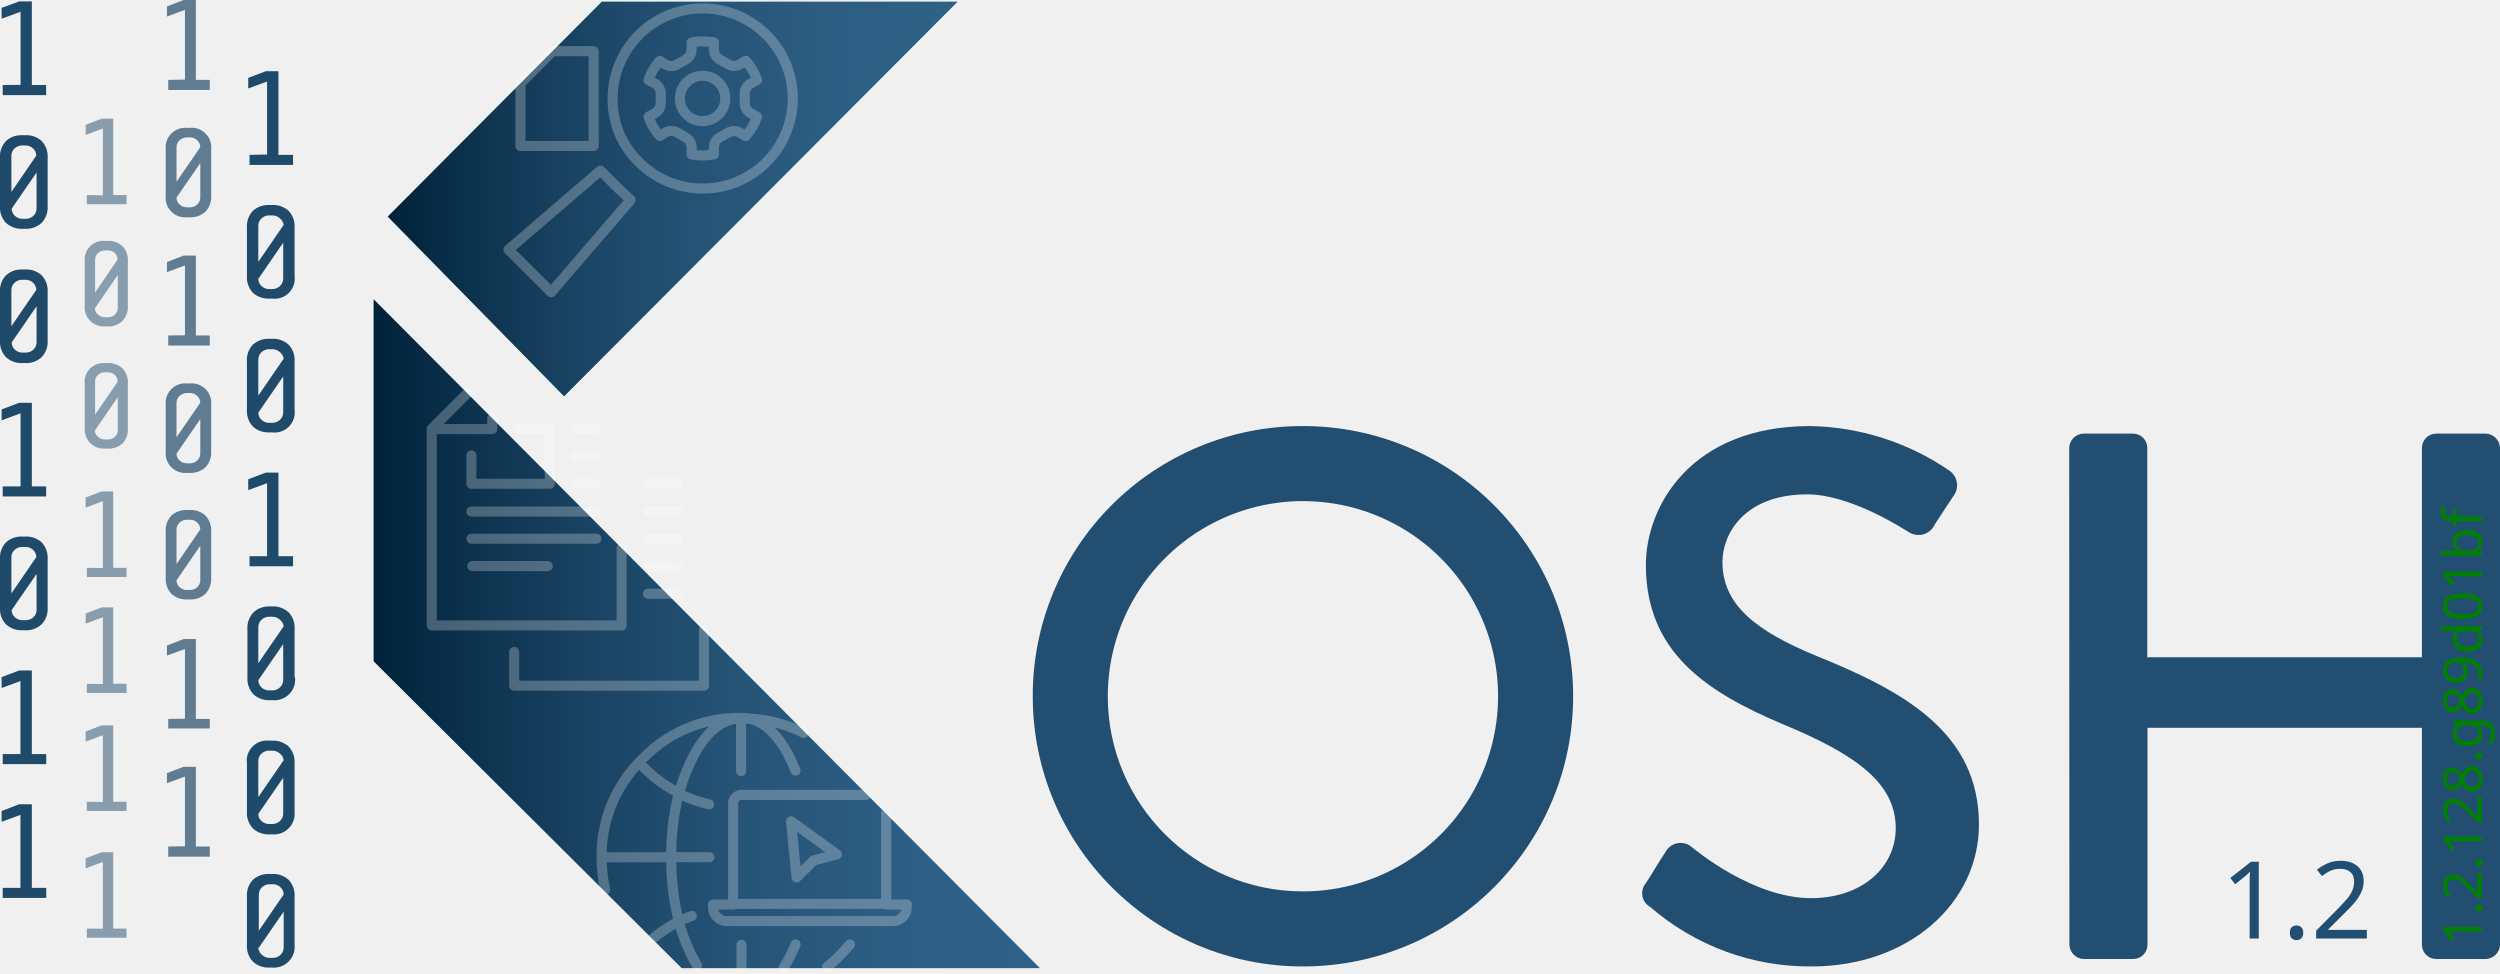
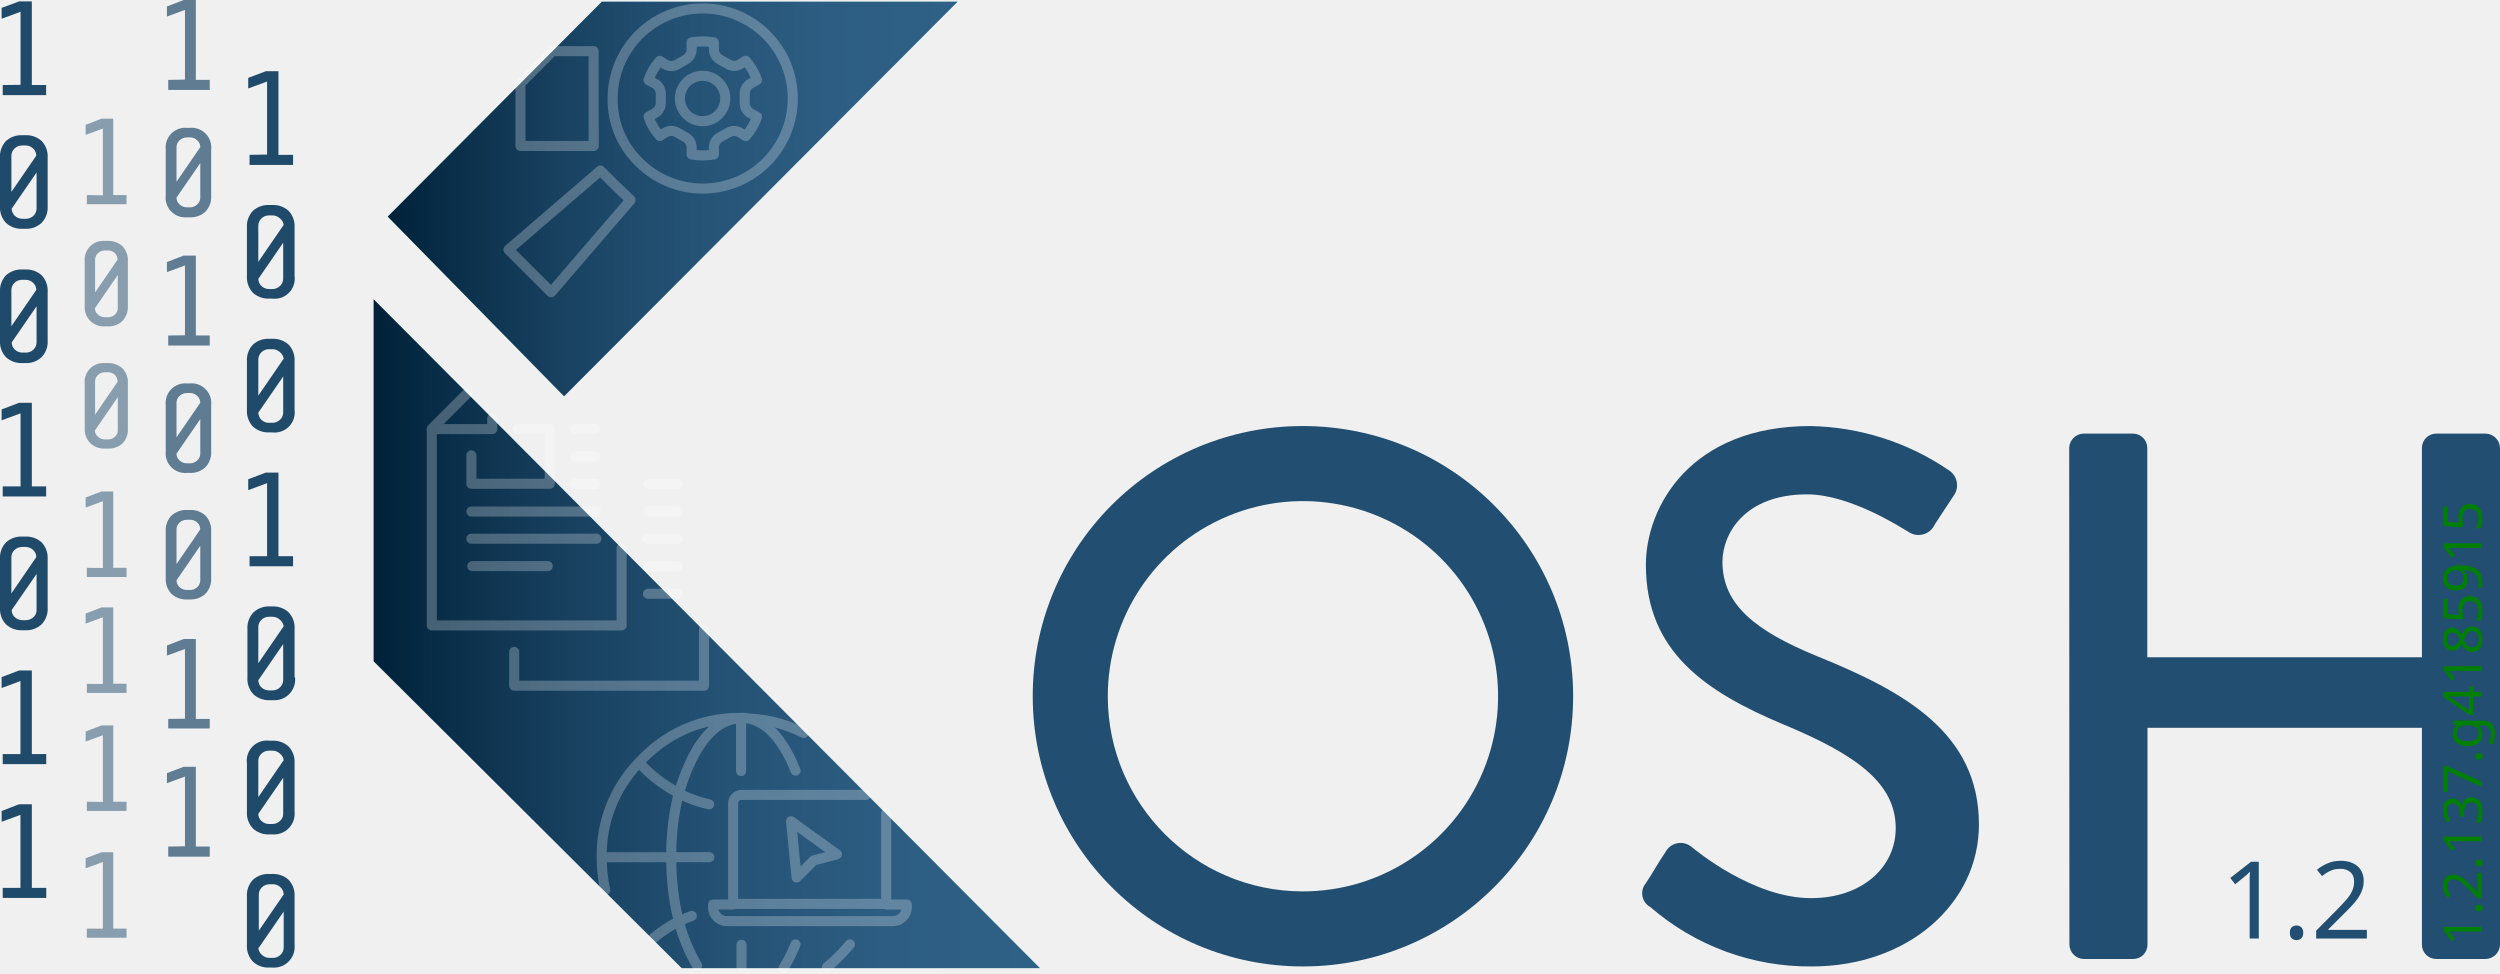
<svg xmlns="http://www.w3.org/2000/svg" xmlns:xlink="http://www.w3.org/1999/xlink" viewBox="0 0 248.15 96.65" version="1.1" id="svg4211">
  <defs id="defs4110">
    <style id="style4094">.cls-1{isolation:isolate;}.cls-2,.cls-3,.cls-4,.cls-5{fill:#224f71;}.cls-3,.cls-4,.cls-5,.cls-6{mix-blend-mode:multiply;}.cls-4{opacity:0.7;}.cls-5{opacity:0.5;}.cls-6{fill:#afdedc;}.cls-7{fill:url(#linear-gradient);}.cls-8{fill:url(#linear-gradient-2);}.cls-9{opacity:0.25;}.cls-10,.cls-11{fill:none;stroke:#fff;stroke-linecap:round;stroke-linejoin:round;}.cls-10{fill-rule:evenodd;}</style>
    <linearGradient id="linear-gradient" x1="38.49" y1="19.75" x2="95.04" y2="19.75" gradientUnits="userSpaceOnUse">
      <stop offset="0" stop-color="#002139" id="stop4096" />
      <stop offset="0.08" stop-color="#072b45" id="stop4098" />
      <stop offset="0.31" stop-color="#194261" id="stop4100" />
      <stop offset="0.54" stop-color="#255376" id="stop4102" />
      <stop offset="0.77" stop-color="#2d5d82" id="stop4104" />
      <stop offset="0.99" stop-color="#2f6086" id="stop4106" />
    </linearGradient>
    <linearGradient id="linear-gradient-2" x1="37.09" y1="62.9" x2="103.22" y2="62.9" xlink:href="#linear-gradient" />
    <linearGradient xlink:href="#linear-gradient" id="linearGradient4217" gradientUnits="userSpaceOnUse" x1="38.49" y1="19.75" x2="95.04" y2="19.75" />
  </defs>
  <path class="cls-2" d="m 129.25,42.29 a 26.82,26.82 0 1 1 -26.74,26.89 26.77,26.77 0 0 1 26.74,-26.89 z m 0,46.19 a 19.37,19.37 0 1 0 -19.29,-19.3 19.37,19.37 0 0 0 19.29,19.3 z" id="path4112" style="isolation:isolate;fill:#224f71" />
  <path class="cls-2" d="m 163.37,87.66 c 0.67,-1 1.26,-2.09 1.93,-3.06 a 1.7,1.7 0 0 1 2.54,-0.59 c 0.44,0.37 6.18,5.14 11.92,5.14 5.14,0 8.41,-3.13 8.41,-6.93 0,-4.47 -3.87,-7.3 -11.24,-10.35 -7.6,-3.21 -13.56,-7.16 -13.56,-15.8 0,-5.81 4.47,-13.78 16.31,-13.78 a 25.21,25.21 0 0 1 13.78,4.4 1.76,1.76 0 0 1 0.45,2.53 c -0.6,0.89 -1.27,1.94 -1.86,2.83 a 1.77,1.77 0 0 1 -2.61,0.75 c -0.52,-0.3 -5.74,-3.73 -10.06,-3.73 -6.25,0 -8.41,3.95 -8.41,6.7 0,4.25 3.27,6.86 9.46,9.39 8.64,3.5 16,7.6 16,16.69 0,7.75 -6.93,14.08 -16.61,14.08 a 24.14,24.14 0 0 1 -16,-5.89 1.56,1.56 0 0 1 -0.45,-2.38 z" id="path4114" style="isolation:isolate;fill:#224f71" />
  <path class="cls-2" d="m 205.39,44.45 a 1.46,1.46 0 0 1 1.41,-1.41 h 4.92 a 1.42,1.42 0 0 1 1.42,1.41 V 65.24 H 240.4 V 44.45 a 1.42,1.42 0 0 1 1.42,-1.41 h 4.91 a 1.46,1.46 0 0 1 1.42,1.41 v 49.33 a 1.46,1.46 0 0 1 -1.42,1.41 h -4.91 A 1.42,1.42 0 0 1 240.4,93.78 V 72.24 h -27.24 v 21.54 a 1.42,1.42 0 0 1 -1.42,1.41 h -4.92 a 1.46,1.46 0 0 1 -1.41,-1.41 z" id="path4116" style="isolation:isolate;fill:#224f71" />
  <path class="cls-3" d="m 0.27,8.44 v 1 h 4.31 v -1 H 3.16 V 0.14 H 1.9 L 0.16,0.78 V 1.86 L 2.04,1.17 v 7.25 z" id="path4124" style="isolation:isolate;mix-blend-mode:multiply;fill:#224f71" />
  <path class="cls-3" d="M 4.73,20.45 V 15.67 A 2.21,2.21 0 0 0 4.13,13.99 2.26,2.26 0 0 0 2.5,13.42 H 2.23 A 2.26,2.26 0 0 0 0.6,13.99 2.21,2.21 0 0 0 0,15.67 v 4.78 a 2.21,2.21 0 0 0 0.6,1.68 2.26,2.26 0 0 0 1.63,0.58 H 2.5 a 2.22,2.22 0 0 0 1.62,-0.58 2.18,2.18 0 0 0 0.61,-1.68 z m -1.13,-5 -2.47,3.6 v -3.6 a 1,1 0 0 1 0.31,-0.71 1.09,1.09 0 0 1 0.79,-0.3 H 2.5 a 1.09,1.09 0 0 1 0.79,0.3 1,1 0 0 1 0.31,0.68 z m -2.44,5.26 2.47,-3.59 v 3.59 a 1,1 0 0 1 -0.31,0.71 1.09,1.09 0 0 1 -0.79,0.3 H 2.26 A 1.09,1.09 0 0 1 1.47,21.42 1,1 0 0 1 1.16,20.71 Z" id="path4126" style="isolation:isolate;mix-blend-mode:multiply;fill:#224f71" />
  <path class="cls-3" d="M 4.73,33.78 V 29 A 2.21,2.21 0 0 0 4.13,27.32 2.26,2.26 0 0 0 2.5,26.75 H 2.23 A 2.26,2.26 0 0 0 0.6,27.32 2.21,2.21 0 0 0 0,29 v 4.78 a 2.21,2.21 0 0 0 0.6,1.68 2.26,2.26 0 0 0 1.63,0.58 H 2.5 a 2.22,2.22 0 0 0 1.62,-0.58 2.18,2.18 0 0 0 0.61,-1.68 z m -1.13,-5 -2.47,3.6 v -3.6 a 1,1 0 0 1 0.31,-0.71 1.09,1.09 0 0 1 0.79,-0.3 H 2.5 a 1.09,1.09 0 0 1 0.79,0.3 1,1 0 0 1 0.31,0.63 z M 1.16,33.99 3.63,30.4 v 3.59 A 1,1 0 0 1 3.32,34.7 1.09,1.09 0 0 1 2.53,35 H 2.26 A 1.09,1.09 0 0 1 1.47,34.7 1,1 0 0 1 1.16,33.99 Z" id="path4128" style="isolation:isolate;mix-blend-mode:multiply;fill:#224f71" />
  <path class="cls-3" d="m 0.27,48.28 v 1 h 4.31 v -1 H 3.16 v -8.3 H 1.9 l -1.74,0.66 v 1.08 l 1.88,-0.69 v 7.25 z" id="path4130" style="isolation:isolate;mix-blend-mode:multiply;fill:#224f71" />
  <path class="cls-3" d="M 4.73,60.3 V 55.52 A 2.23,2.23 0 0 0 4.13,53.83 2.26,2.26 0 0 0 2.5,53.26 H 2.23 A 2.26,2.26 0 0 0 0.6,53.83 2.23,2.23 0 0 0 0,55.52 v 4.78 a 2.21,2.21 0 0 0 0.6,1.68 2.26,2.26 0 0 0 1.63,0.58 H 2.5 A 2.22,2.22 0 0 0 4.12,61.98 2.18,2.18 0 0 0 4.73,60.3 Z m -1.13,-5 -2.47,3.6 v -3.6 a 0.93,0.93 0 0 1 0.31,-0.71 1.09,1.09 0 0 1 0.79,-0.3 H 2.5 a 1.09,1.09 0 0 1 0.79,0.3 0.93,0.93 0 0 1 0.31,0.68 z m -2.44,5.25 2.47,-3.58 v 3.58 a 0.92,0.92 0 0 1 -0.31,0.71 1.09,1.09 0 0 1 -0.79,0.3 H 2.26 A 1.09,1.09 0 0 1 1.47,61.26 0.92,0.92 0 0 1 1.16,60.55 Z" id="path4132" style="isolation:isolate;mix-blend-mode:multiply;fill:#224f71" />
  <path class="cls-3" d="m 0.27,74.85 v 1 h 4.32 v -1 H 3.16 v -8.3 H 1.9 l -1.74,0.66 v 1.08 L 2.03,67.6 v 7.25 z" id="path4134" style="isolation:isolate;mix-blend-mode:multiply;fill:#224f71" />
  <path class="cls-3" d="m 0.27,88.13 v 1 h 4.32 v -1 H 3.16 v -8.3 H 1.9 L 0.16,80.5 v 1.07 l 1.87,-0.69 v 7.25 z" id="path4136" style="isolation:isolate;mix-blend-mode:multiply;fill:#224f71" />
  <path class="cls-3" d="m 24.77,15.37 v 1 h 4.32 v -1 h -1.45 v -8.3 h -1.26 l -1.74,0.66 v 1.05 l 1.87,-0.69 v 7.25 z" id="path4138" style="isolation:isolate;mix-blend-mode:multiply;fill:#224f71" />
  <path class="cls-3" d="M 29.24,27.39 V 22.61 A 2.22,2.22 0 0 0 28.64,20.92 2.27,2.27 0 0 0 27,20.35 h -0.26 a 2.25,2.25 0 0 0 -1.63,0.57 2.22,2.22 0 0 0 -0.6,1.69 v 4.78 a 2.24,2.24 0 0 0 0.6,1.68 2.28,2.28 0 0 0 1.63,0.57 H 27 a 2,2 0 0 0 2.24,-2.25 z m -1.13,-5 -2.47,3.6 v -3.6 a 1,1 0 0 1 0.31,-0.71 1.09,1.09 0 0 1 0.79,-0.3 H 27 a 1.08,1.08 0 0 1 0.79,0.3 1,1 0 0 1 0.37,0.67 z m -2.47,5.29 2.47,-3.59 v 3.59 a 1,1 0 0 1 -0.32,0.71 1.08,1.08 0 0 1 -0.79,0.3 h -0.26 a 1.09,1.09 0 0 1 -0.79,-0.3 1,1 0 0 1 -0.31,-0.75 z" id="path4140" style="isolation:isolate;mix-blend-mode:multiply;fill:#224f71" />
  <path class="cls-3" d="M 29.24,40.67 V 35.88 A 2.21,2.21 0 0 0 28.64,34.2 2.27,2.27 0 0 0 27,33.63 h -0.26 a 2.25,2.25 0 0 0 -1.63,0.57 2.21,2.21 0 0 0 -0.6,1.68 v 4.79 a 2.24,2.24 0 0 0 0.6,1.68 2.28,2.28 0 0 0 1.63,0.57 H 27 a 2,2 0 0 0 2.24,-2.25 z m -1.13,-5 -2.47,3.6 v -3.6 a 1,1 0 0 1 0.31,-0.71 1.09,1.09 0 0 1 0.79,-0.3 H 27 a 1.08,1.08 0 0 1 0.79,0.3 1,1 0 0 1 0.37,0.67 z m -2.47,5.29 2.47,-3.59 v 3.59 a 1,1 0 0 1 -0.32,0.71 1.08,1.08 0 0 1 -0.79,0.3 h -0.26 a 1.09,1.09 0 0 1 -0.79,-0.3 1,1 0 0 1 -0.31,-0.75 z" id="path4142" style="isolation:isolate;mix-blend-mode:multiply;fill:#224f71" />
  <path class="cls-3" d="m 24.77,55.21 v 1 h 4.32 v -1 h -1.45 v -8.3 h -1.26 l -1.74,0.66 v 1.08 l 1.87,-0.69 v 7.25 z" id="path4144" style="isolation:isolate;mix-blend-mode:multiply;fill:#224f71" />
  <path class="cls-3" d="M 29.24,67.23 V 62.45 A 2.21,2.21 0 0 0 28.64,60.77 2.28,2.28 0 0 0 27,60.19 h -0.26 a 2.25,2.25 0 0 0 -1.58,0.59 2.21,2.21 0 0 0 -0.6,1.68 v 4.78 a 2.21,2.21 0 0 0 0.6,1.68 2.24,2.24 0 0 0 1.63,0.58 h 0.26 a 2.06,2.06 0 0 0 2.24,-2.26 z m -1.13,-5 -2.47,3.6 v -3.6 a 1,1 0 0 1 0.31,-0.71 1.09,1.09 0 0 1 0.79,-0.3 H 27 a 1.08,1.08 0 0 1 0.79,0.3 1,1 0 0 1 0.37,0.68 z m -2.47,5.29 2.47,-3.59 v 3.59 a 1,1 0 0 1 -0.32,0.71 1.08,1.08 0 0 1 -0.79,0.3 h -0.26 a 1.09,1.09 0 0 1 -0.79,-0.3 1,1 0 0 1 -0.31,-0.74 z" id="path4146" style="isolation:isolate;mix-blend-mode:multiply;fill:#224f71" />
  <path class="cls-3" d="M 29.24,80.52 V 75.78 A 2.23,2.23 0 0 0 28.64,74.09 2.27,2.27 0 0 0 27,73.52 h -0.26 a 2,2 0 0 0 -2.23,2.26 v 4.78 a 2.21,2.21 0 0 0 0.6,1.68 2.24,2.24 0 0 0 1.63,0.58 H 27 a 2.06,2.06 0 0 0 2.24,-2.26 z m -1.13,-5 -2.47,3.6 v -3.6 a 0.93,0.93 0 0 1 0.31,-0.71 1.09,1.09 0 0 1 0.79,-0.3 H 27 a 1.08,1.08 0 0 1 0.79,0.3 0.94,0.94 0 0 1 0.37,0.68 z m -2.47,5.26 2.47,-3.58 v 3.58 a 0.94,0.94 0 0 1 -0.32,0.71 1.08,1.08 0 0 1 -0.79,0.3 h -0.26 a 1.09,1.09 0 0 1 -0.79,-0.3 0.93,0.93 0 0 1 -0.31,-0.71 z" id="path4148" style="isolation:isolate;mix-blend-mode:multiply;fill:#224f71" />
  <path class="cls-3" d="M 29.24,93.78 V 89 A 2.21,2.21 0 0 0 28.64,87.32 2.27,2.27 0 0 0 27,86.75 h -0.26 a 2.25,2.25 0 0 0 -1.63,0.57 2.21,2.21 0 0 0 -0.6,1.68 v 4.78 a 2.21,2.21 0 0 0 0.6,1.68 2.24,2.24 0 0 0 1.63,0.58 H 27 a 2.06,2.06 0 0 0 2.24,-2.26 z m -1.08,-5 -2.47,3.6 v -3.6 a 1,1 0 0 1 0.31,-0.71 1.09,1.09 0 0 1 0.79,-0.3 h 0.26 a 1.08,1.08 0 0 1 0.79,0.3 1,1 0 0 1 0.32,0.71 z m -2.47,5.29 2.47,-3.59 v 3.59 a 1,1 0 0 1 -0.32,0.71 1.08,1.08 0 0 1 -0.79,0.3 H 26.79 A 1.09,1.09 0 0 1 26,94.78 1,1 0 0 1 25.64,94.06 Z" id="path4150" style="isolation:isolate;mix-blend-mode:multiply;fill:#224f71" />
  <path class="cls-4" d="m 16.7,7.93 v 1 h 4.12 v -1 H 19.44 V 0 h -1.21 l -1.66,0.64 v 1 L 18.36,0.98 V 7.9 Z" id="path4152" style="opacity:0.7;isolation:isolate;mix-blend-mode:multiply;fill:#224f71" />
  <path class="cls-4" d="m 20.96,19.41 v -4.56 a 1.95,1.95 0 0 0 -2.13,-2.16 h -0.25 a 1.95,1.95 0 0 0 -2.13,2.16 v 4.56 a 1.95,1.95 0 0 0 2.13,2.16 h 0.25 a 2.13,2.13 0 0 0 1.55,-0.55 2.1,2.1 0 0 0 0.58,-1.61 z m -1.08,-4.8 -2.36,3.43 v -3.43 a 0.9,0.9 0 0 1 0.3,-0.68 1.06,1.06 0 0 1 0.76,-0.29 h 0.25 a 1,1 0 0 1 0.75,0.29 0.9,0.9 0 0 1 0.3,0.68 z m -2.36,5 2.36,-3.42 v 3.42 a 0.9,0.9 0 0 1 -0.3,0.68 1,1 0 0 1 -0.75,0.29 h -0.25 a 1.06,1.06 0 0 1 -0.76,-0.29 0.9,0.9 0 0 1 -0.3,-0.64 z" id="path4154" style="opacity:0.7;isolation:isolate;mix-blend-mode:multiply;fill:#224f71" />
  <path class="cls-4" d="m 16.7,33.3 v 1 h 4.12 v -1 h -1.38 v -7.93 h -1.21 l -1.66,0.64 v 1 l 1.79,-0.66 v 6.93 z" id="path4156" style="opacity:0.7;isolation:isolate;mix-blend-mode:multiply;fill:#224f71" />
  <path class="cls-4" d="m 20.96,44.78 v -4.56 a 1.95,1.95 0 0 0 -2.13,-2.16 h -0.25 a 1.95,1.95 0 0 0 -2.13,2.16 v 4.56 a 1.95,1.95 0 0 0 2.13,2.16 h 0.25 a 2.13,2.13 0 0 0 1.55,-0.55 2.1,2.1 0 0 0 0.58,-1.61 z m -1.08,-4.8 -2.36,3.43 v -3.43 a 0.91,0.91 0 0 1 0.3,-0.68 1.06,1.06 0 0 1 0.76,-0.29 h 0.25 a 1,1 0 0 1 0.75,0.29 0.91,0.91 0 0 1 0.3,0.67 z m -2.36,5.05 2.36,-3.43 v 3.43 a 0.89,0.89 0 0 1 -0.3,0.67 1,1 0 0 1 -0.75,0.29 h -0.25 a 1.06,1.06 0 0 1 -0.76,-0.29 0.89,0.89 0 0 1 -0.3,-0.68 z" id="path4158" style="opacity:0.7;isolation:isolate;mix-blend-mode:multiply;fill:#224f71" />
  <path class="cls-4" d="m 16.7,71.36 v 0.95 h 4.12 v -0.95 h -1.38 v -7.93 h -1.21 l -1.66,0.64 v 1 l 1.79,-0.65 v 6.92 z" id="path4160" style="opacity:0.7;isolation:isolate;mix-blend-mode:multiply;fill:#224f71" />
  <path class="cls-4" d="m 20.96,57.36 v -4.58 a 2.12,2.12 0 0 0 -0.57,-1.61 2.18,2.18 0 0 0 -1.56,-0.55 h -0.25 a 2.18,2.18 0 0 0 -1.56,0.55 2.12,2.12 0 0 0 -0.57,1.61 v 4.57 a 2.13,2.13 0 0 0 0.57,1.6 2.15,2.15 0 0 0 1.56,0.55 h 0.25 a 2.13,2.13 0 0 0 1.55,-0.55 2.09,2.09 0 0 0 0.58,-1.59 z m -1.08,-4.81 -2.36,3.44 v -3.44 a 0.91,0.91 0 0 1 0.3,-0.68 1.05,1.05 0 0 1 0.76,-0.28 h 0.25 a 1,1 0 0 1 0.75,0.28 0.91,0.91 0 0 1 0.3,0.68 z m -2.36,5.05 2.36,-3.43 v 3.43 a 0.91,0.91 0 0 1 -0.3,0.68 1,1 0 0 1 -0.75,0.28 h -0.25 a 1.05,1.05 0 0 1 -0.76,-0.28 0.91,0.91 0 0 1 -0.3,-0.68 z" id="path4162" style="opacity:0.7;isolation:isolate;mix-blend-mode:multiply;fill:#224f71" />
  <path class="cls-4" d="m 16.7,84.03 v 1 h 4.12 v -1 h -1.38 v -7.92 h -1.21 l -1.66,0.63 v 1 l 1.79,-0.66 V 84 Z" id="path4164" style="opacity:0.7;isolation:isolate;mix-blend-mode:multiply;fill:#224f71" />
  <path class="cls-5" d="m 8.62,19.36 v 0.91 h 3.94 V 19.36 H 11.24 V 11.78 H 10.08 L 8.5,12.39 v 1 l 1.71,-0.63 v 6.63 z" id="path4166" style="opacity:0.5;isolation:isolate;mix-blend-mode:multiply;fill:#224f71" />
  <path class="cls-5" d="m 12.69,30.34 v -4.37 a 2,2 0 0 0 -0.54,-1.54 2.07,2.07 0 0 0 -1.5,-0.52 h -0.24 a 1.86,1.86 0 0 0 -2,2.06 v 4.37 a 1.89,1.89 0 0 0 2,2.06 h 0.24 a 2,2 0 0 0 1.49,-0.53 2,2 0 0 0 0.55,-1.53 z m -1,-4.6 -2.25,3.29 v -3.25 a 0.88,0.88 0 0 1 0.28,-0.65 1,1 0 0 1 0.72,-0.27 h 0.24 a 1,1 0 0 1 0.73,0.27 0.88,0.88 0 0 1 0.25,0.65 z m -2.25,4.83 2.25,-3.27 v 3.27 a 0.86,0.86 0 0 1 -0.28,0.65 1,1 0 0 1 -0.73,0.27 H 10.44 A 1,1 0 0 1 9.72,31.22 0.86,0.86 0 0 1 9.41,30.57 Z" id="path4168" style="opacity:0.5;isolation:isolate;mix-blend-mode:multiply;fill:#224f71" />
  <path class="cls-5" d="m 8.62,67.88 v 0.9 h 3.94 V 67.87 H 11.24 V 60.29 H 10.08 L 8.5,60.9 v 1 l 1.71,-0.63 v 6.62 z" id="path4170" style="opacity:0.5;isolation:isolate;mix-blend-mode:multiply;fill:#224f71" />
  <path class="cls-5" d="m 8.62,92.17 v 0.91 h 3.94 v -0.91 h -1.32 v -7.58 h -1.16 l -1.58,0.6 v 1 l 1.71,-0.63 v 6.62 z" id="path4172" style="opacity:0.5;isolation:isolate;mix-blend-mode:multiply;fill:#224f71" />
  <path class="cls-5" d="m 8.62,56.36 v 0.91 h 3.94 v -0.91 h -1.32 v -7.58 h -1.16 l -1.58,0.6 v 1 l 1.71,-0.63 v 6.63 z" id="path4174" style="opacity:0.5;isolation:isolate;mix-blend-mode:multiply;fill:#224f71" />
  <path class="cls-5" d="M 12.69,42.47 V 38.1 a 2,2 0 0 0 -0.54,-1.54 2.07,2.07 0 0 0 -1.5,-0.52 h -0.24 a 1.86,1.86 0 0 0 -2,2.06 v 4.37 a 2,2 0 0 0 0.56,1.53 2,2 0 0 0 1.48,0.53 h 0.24 A 2.07,2.07 0 0 0 12.18,44 2,2 0 0 0 12.69,42.47 Z m -1,-4.6 -2.25,3.29 v -3.29 a 0.86,0.86 0 0 1 0.28,-0.65 1,1 0 0 1 0.72,-0.27 h 0.24 a 1,1 0 0 1 0.73,0.27 0.86,0.86 0 0 1 0.25,0.65 z m -2.25,4.83 2.25,-3.28 v 3.28 a 0.86,0.86 0 0 1 -0.28,0.65 1,1 0 0 1 -0.73,0.27 H 10.44 A 1,1 0 0 1 9.72,43.35 0.86,0.86 0 0 1 9.41,42.7 Z" id="path4176" style="opacity:0.5;isolation:isolate;mix-blend-mode:multiply;fill:#224f71" />
  <path class="cls-5" d="m 8.62,79.58 v 0.91 h 3.94 V 79.58 H 11.24 V 72 H 10.08 L 8.5,72.61 v 1 l 1.71,-0.63 v 6.62 z" id="path4178" style="opacity:0.5;isolation:isolate;mix-blend-mode:multiply;fill:#224f71" />
  <polygon class="cls-6" points="37.09,29.71 37.09,65.64 67.67,96.1 103.22,96.1 " id="polygon4180" style="isolation:isolate;mix-blend-mode:multiply;fill:#afdedc" />
  <polygon class="cls-6" points="55.99,39.33 95.04,0.17 59.74,0.17 38.49,21.5 " id="polygon4182" style="isolation:isolate;mix-blend-mode:multiply;fill:#afdedc" />
  <polygon class="cls-6" points="55.99,39.33 95.04,0.17 59.74,0.17 38.49,21.5 " id="polygon4184" style="isolation:isolate;mix-blend-mode:multiply;fill:#afdedc" />
  <polygon class="cls-7" points="55.99,39.33 95.04,0.17 59.74,0.17 38.49,21.5 " id="polygon4186" style="isolation:isolate;fill:url(#linearGradient4217)" />
  <polygon class="cls-8" points="37.09,29.71 37.09,65.64 67.67,96.1 103.22,96.1 " id="polygon4188" style="isolation:isolate;fill:url(#linear-gradient-2)" />
  <g class="cls-9" id="g4192" style="opacity:0.25;isolation:isolate">
    <path class="cls-10" d="m 484.63,443.42 v 2.82 h 7.78 v -5.46 h -3.2 m 7.74,5.47 h -2 m 0,-2.73 h 2 m 0,-2.74 h -2 M 484.63,449 H 497 m -10.3,-9.25 v 1.06 h -6 v 19.49 h 18.84 v -7.67 m -18.84,-11.85 3.51,-3.51 m 18,11.71 h 2.95 m 0,-2.73 h -2.95 m -13.33,16.68 v 3.35 h 18.84 v -5.56 m -23,-6.31 h 7.49 m 4.83,-2.72 h -12.41 m 20.48,5.47 h -2.95 m 0,-2.72 h 2.95 m 0,-2.72 h -2.95" transform="translate(-437.84,-398.22)" id="path4190" style="fill:none;fill-rule:evenodd;stroke:#ffffff;stroke-linecap:round;stroke-linejoin:round" />
  </g>
  <g class="cls-9" id="g4202" style="opacity:0.25;isolation:isolate">
    <polygon class="cls-11" points="51.66,8.28 51.66,14.49 58.93,14.49 58.92,5.08 54.85,5.08 " id="polygon4194" style="fill:none;stroke:#ffffff;stroke-linecap:round;stroke-linejoin:round" />
    <path class="cls-11" d="m 498.92,416.63 -1.48,-1.48 -9.13,7.85 v 0 l 4.24,4.23 v 0 l 7.88,-9.16 z" transform="translate(-437.84,-398.22)" id="path4196" style="fill:none;stroke:#ffffff;stroke-linecap:round;stroke-linejoin:round" />
    <path class="cls-11" d="m 501.26,414.31 a 8.94,8.94 0 1 0 -2.61,-6.32 8.63,8.63 0 0 0 2.61,6.32 z m 1.54,-7.82 -0.59,-0.32 a 5.4,5.4 0 0 1 1.12,-1.91 l 0.56,0.36 a 1.17,1.17 0 0 0 1.17,0 l 0.88,-0.51 a 1.16,1.16 0 0 0 0.55,-1 v -0.68 a 6.16,6.16 0 0 1 2.21,0 v 0.67 a 1.18,1.18 0 0 0 0.54,1 l 0.89,0.5 a 1.13,1.13 0 0 0 1.16,0 l 0.57,-0.35 a 5.4,5.4 0 0 1 1.12,1.91 l -0.59,0.33 a 1.16,1.16 0 0 0 -0.63,1 v 1 a 1.16,1.16 0 0 0 0.63,1 l 0.59,0.33 a 5.4,5.4 0 0 1 -1.12,1.91 l -0.57,-0.35 a 1.13,1.13 0 0 0 -1.16,0 l -0.89,0.5 a 1.17,1.17 0 0 0 -0.54,1 v 0.67 a 6.16,6.16 0 0 1 -2.21,0 v -0.67 a 1.16,1.16 0 0 0 -0.55,-1 l -0.88,-0.51 a 1.17,1.17 0 0 0 -1.17,0 l -0.56,0.35 a 5.35,5.35 0 0 1 -1.12,-1.92 l 0.59,-0.32 a 1.16,1.16 0 0 0 0.63,-1 v -1 a 1.16,1.16 0 0 0 -0.63,-0.99 z" transform="translate(-437.84,-398.22)" id="path4198" style="fill:none;stroke:#ffffff;stroke-linecap:round;stroke-linejoin:round" />
    <path class="cls-11" d="m 507.58,410.25 a 2.25,2.25 0 0 0 2.25,-2.26 2.25,2.25 0 1 0 -4.5,0 2.25,2.25 0 0 0 2.25,2.26 z" transform="translate(-437.84,-398.22)" id="path4200" style="fill:none;stroke:#ffffff;stroke-linecap:round;stroke-linejoin:round" />
  </g>
  <g class="cls-9" id="g4206" style="opacity:0.25;isolation:isolate">
    <path class="cls-10" d="m 511.4,474.76 v -5.22 h -0.16 c -1.6,0.06 -3,1.09 -4.2,3.07 -0.18,0.3 -0.36,0.63 -0.54,1 l -0.18,0.38 a 18.11,18.11 0 0 0 -1.09,3 12.84,12.84 0 0 0 3,1.07 m 3.14,-8.53 h 0.16 a 13.39,13.39 0 0 1 6.08,1.44 m 6.18,6.15 h -12.36 a 0.79,0.79 0 0 0 -0.57,0.25 0.66,0.66 0 0 0 -0.2,0.31 0.75,0.75 0 0 0 -0.05,0.26 v 10 h 15.19 v -9 m -7.2,4.69 -1.69,1.69 -0.55,-5.58 4.55,3.28 z m -7.05,-14.16 c 1.6,0.06 3,1.09 4.2,3.07 0.18,0.3 0.36,0.63 0.54,1 l 0.18,0.38 c 0.12,0.26 0.23,0.52 0.34,0.79 m -18.9,11.85 a 14.8,14.8 0 0 1 -0.35,-3.23 v 0 a 13.27,13.27 0 0 1 3.68,-9.4 l 0.37,-0.38 a 14.06,14.06 0 0 1 1.08,-1 13.2,13.2 0 0 1 8.54,-3.07 m -4.72,19.65 a 12.26,12.26 0 0 0 -1.29,0.56 18.58,18.58 0 0 0 1.09,3 l 0.18,0.38 q 0.27,0.53 0.54,1 m -4.34,-2.73 a 13.61,13.61 0 0 1 2.53,-1.66 25.19,25.19 0 0 1 -0.75,-6.37 h -6.91 m 7.66,-6.38 a 25.24,25.24 0 0 0 -0.75,6.37 h 3.78 m -7,-9.41 0.37,0.39 a 14.06,14.06 0 0 0 1.08,1 13.61,13.61 0 0 0 2.53,1.66 m 10.38,17.37 a 0.83,0.83 0 0 1 0.08,-0.12 l 0.06,-0.11 c 0.19,-0.31 0.37,-0.64 0.55,-1 l 0.18,-0.38 0.33,-0.74 m 5.39,0 c -0.21,0.25 -0.43,0.5 -0.66,0.74 a 4.27,4.27 0 0 1 -0.36,0.38 q -0.52,0.53 -1.08,1 l -0.17,0.13 M 510.62,488 h -2 v 0.24 a 1.31,1.31 0 0 0 0.4,1 l 0.06,0.06 a 1.32,1.32 0 0 0 0.92,0.35 h 16.48 a 1.38,1.38 0 0 0 1.37,-1.38 V 488 h -2 m -14.41,4 v 2.15" transform="translate(-437.84,-398.22)" id="path4204" style="fill:none;fill-rule:evenodd;stroke:#ffffff;stroke-linecap:round;stroke-linejoin:round" />
  </g>
  <text xml:space="preserve" style="font-style:normal;font-weight:normal;font-size:40px;line-height:1.25;font-family:sans-serif;letter-spacing:0px;word-spacing:0px;fill:#224f71;fill-opacity:1;stroke:none" x="220.427" y="93.16" id="text4318">
    <tspan id="tspan4316" x="220.427" y="93.16" style="font-style:normal;font-variant:normal;font-weight:normal;font-stretch:normal;font-size:10.667px;font-family:sans-serif;-inkscape-font-specification:'sans-serif, Normal';font-variant-ligatures:normal;font-variant-caps:normal;font-variant-numeric:normal;font-feature-settings:normal;text-align:start;writing-mode:lr-tb;text-anchor:start;fill:#224f71;fill-opacity:1">1.2</tspan>
  </text>
  <text xml:space="preserve" style="font-style:normal;font-weight:normal;font-size:40px;line-height:1.25;font-family:sans-serif;letter-spacing:0px;word-spacing:0px;fill:#000000;fill-opacity:1;stroke:none" x="-93.897" y="246.353" id="text4402" transform="rotate(-90)">
-     <tspan id="tspan4400" x="-93.897" y="246.353" style="font-style:normal;font-variant:normal;font-weight:normal;font-stretch:normal;font-size:5.333px;font-family:sans-serif;-inkscape-font-specification:'sans-serif, Normal';font-variant-ligatures:normal;font-variant-caps:normal;font-variant-numeric:normal;font-feature-settings:normal;text-align:start;writing-mode:lr-tb;text-anchor:start;fill:#008000">1.2.128.g89d01bf </tspan>
+     <tspan id="tspan4400" x="-93.897" y="246.353" style="font-style:normal;font-variant:normal;font-weight:normal;font-stretch:normal;font-size:5.333px;font-family:sans-serif;-inkscape-font-specification:'sans-serif, Normal';font-variant-ligatures:normal;font-variant-caps:normal;font-variant-numeric:normal;font-feature-settings:normal;text-align:start;writing-mode:lr-tb;text-anchor:start;fill:#008000">1.2.137.g4185915 </tspan>
  </text>
</svg>
